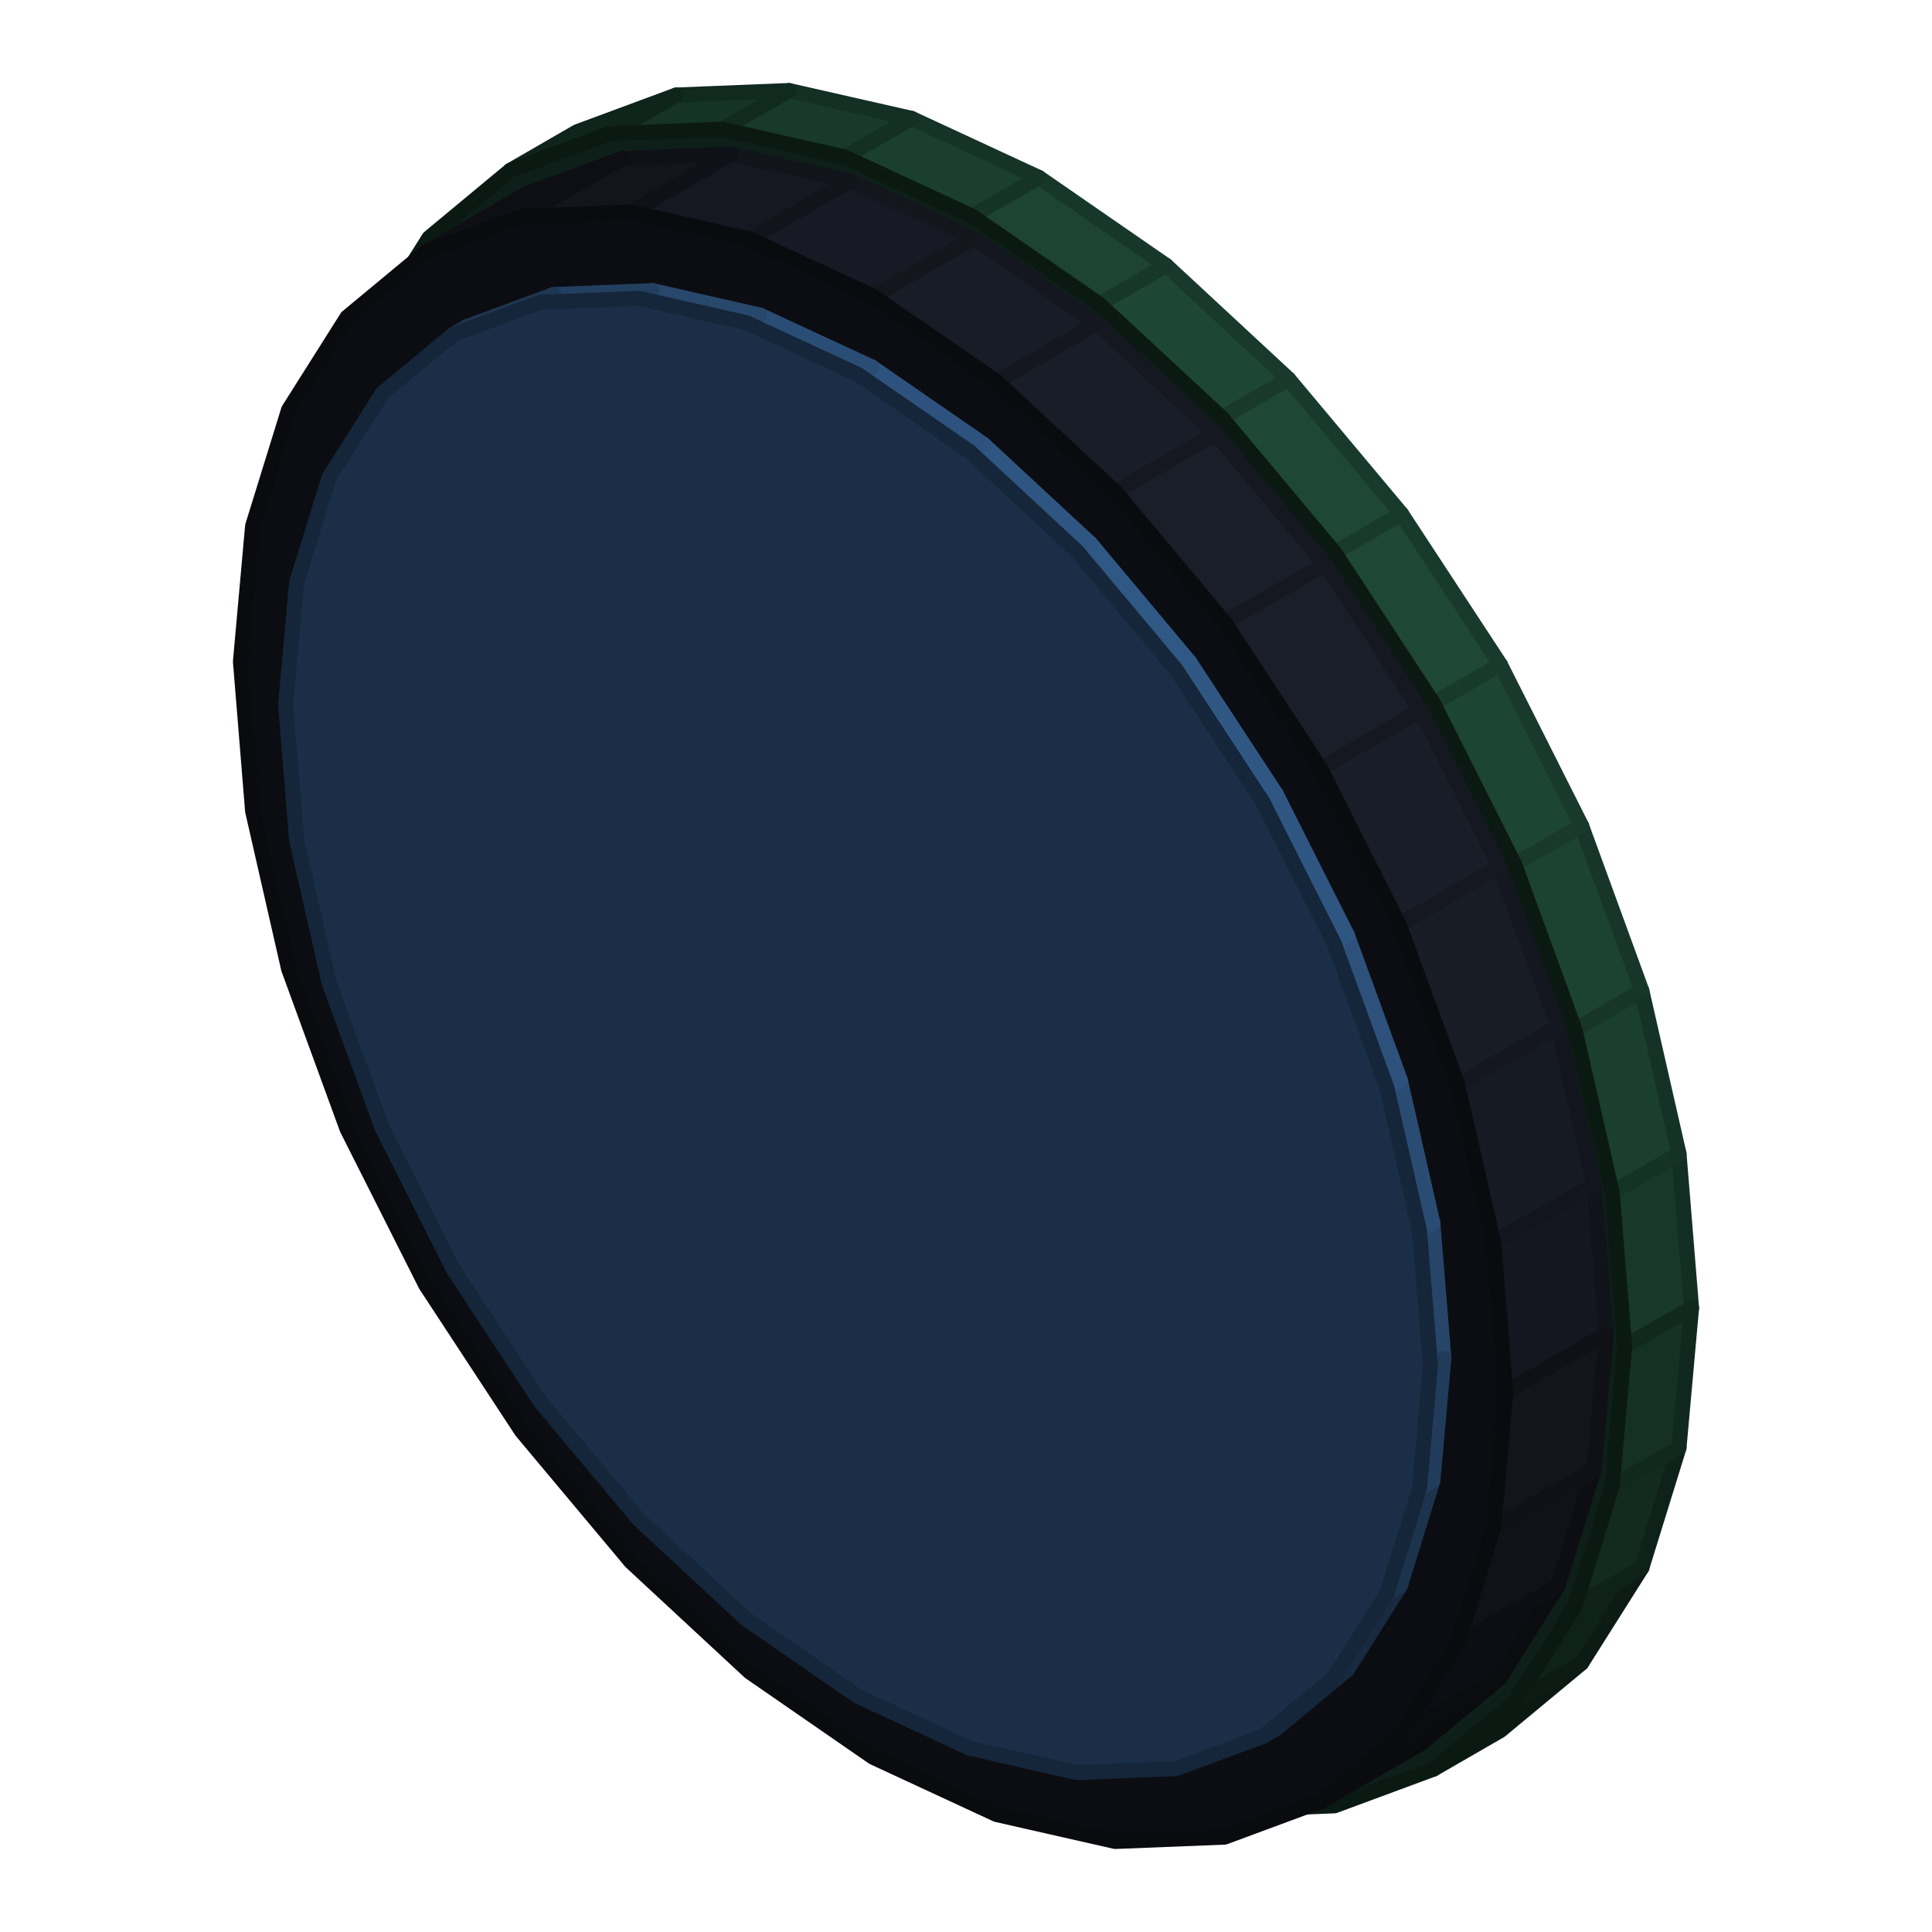
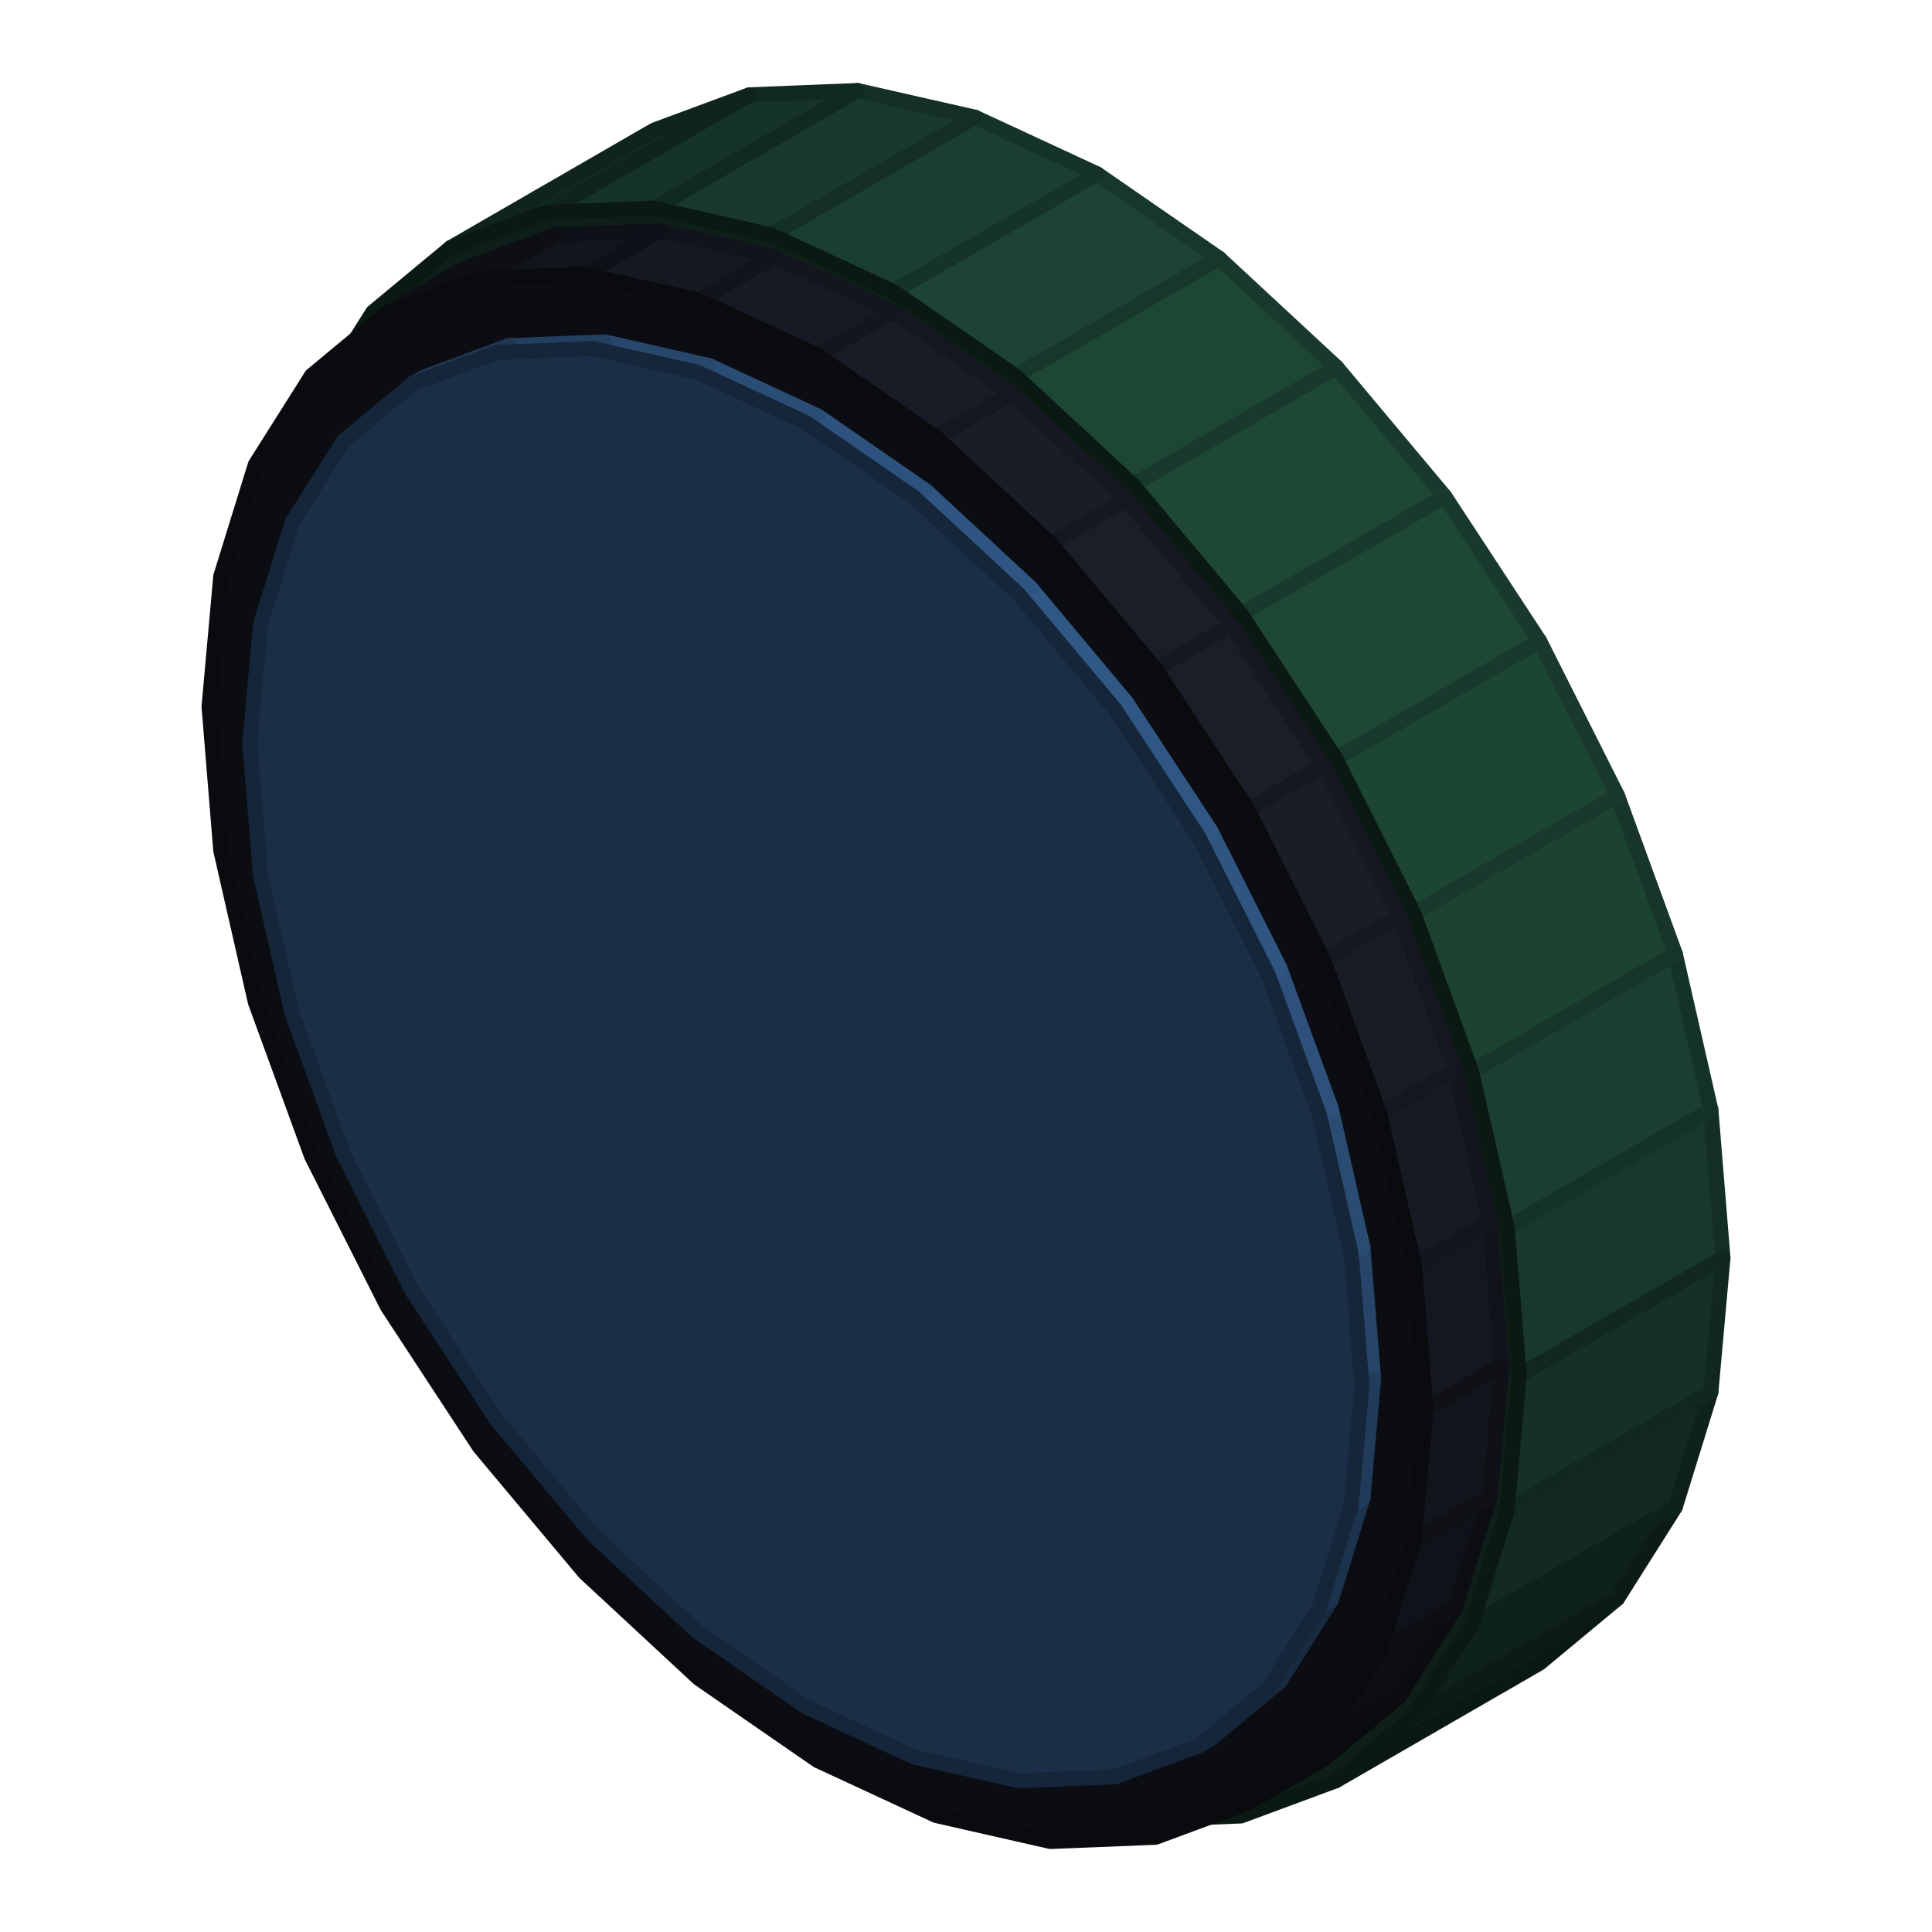
<svg xmlns="http://www.w3.org/2000/svg" viewBox="0 0 64 64" width="64" height="64" role="img" aria-label="Seeed Round Display for XIAO">
  <g shape-rendering="geometricPrecision">
-     <path d="M56.034 43.327L55.618 38.217L53.401 39.497L53.816 44.608Z" fill="#17382a" stroke="#132e23" stroke-width=".5" stroke-linejoin="round" />
-     <path d="M55.618 38.217L54.388 32.823L52.17 34.103L53.401 39.497Z" fill="#1a3e2f" stroke="#153226" stroke-width=".5" stroke-linejoin="round" />
-     <path d="M54.388 32.823L52.39 27.353L50.172 28.633L52.17 34.103Z" fill="#1c4232" stroke="#173629" stroke-width=".5" stroke-linejoin="round" />
-     <path d="M52.39 27.353L49.701 22.017L47.483 23.297L50.172 28.633Z" fill="#1d4534" stroke="#18392b" stroke-width=".5" stroke-linejoin="round" />
-     <path d="M49.701 22.017L46.424 17.02L44.207 18.3L47.483 23.297Z" fill="#1e4736" stroke="#183a2c" stroke-width=".5" stroke-linejoin="round" />
-     <path d="M46.424 17.02L42.686 12.555L40.469 13.835L44.207 18.3Z" fill="#1e4736" stroke="#183a2c" stroke-width=".5" stroke-linejoin="round" />
-     <path d="M42.686 12.555L38.63 8.792L36.412 10.072L40.469 13.835Z" fill="#1d4635" stroke="#18392b" stroke-width=".5" stroke-linejoin="round" />
-     <path d="M38.63 8.792L34.412 5.877L32.194 7.157L36.412 10.072Z" fill="#1c4333" stroke="#17372a" stroke-width=".5" stroke-linejoin="round" />
-     <path d="M34.412 5.877L30.193 3.921L27.976 5.201L32.194 7.157Z" fill="#1a3f30" stroke="#163327" stroke-width=".5" stroke-linejoin="round" />
-     <path d="M30.193 3.921L26.137 3L23.92 4.28L27.976 5.201Z" fill="#18392b" stroke="#142f24" stroke-width=".5" stroke-linejoin="round" />
-     <path d="M26.137 3L22.399 3.149L20.181 4.429L23.92 4.28Z" fill="#153327" stroke="#112a20" stroke-width=".5" stroke-linejoin="round" />
-     <path d="M22.399 3.149L19.123 4.362L16.905 5.643L20.181 4.429Z" fill="#122c21" stroke="#0f241b" stroke-width=".5" stroke-linejoin="round" />
-     <path d="M49.701 57.326L52.39 55.095L50.172 56.375L47.483 58.606Z" fill="#0d1f18" stroke="#0b1913" stroke-width=".5" stroke-linejoin="round" />
-     <path d="M52.39 55.095L54.388 51.932L52.17 53.212L50.172 56.375Z" fill="#0e221a" stroke="#0c1c15" stroke-width=".5" stroke-linejoin="round" />
-     <path d="M54.388 51.932L55.618 47.958L53.401 49.239L52.17 53.212Z" fill="#122a20" stroke="#0e221a" stroke-width=".5" stroke-linejoin="round" />
-     <path d="M55.618 47.958L56.034 43.327L53.816 44.608L53.401 49.239Z" fill="#153125" stroke="#11281e" stroke-width=".5" stroke-linejoin="round" />
-     <path d="M53.816 44.608L53.401 39.497L52.17 34.103L50.172 28.633L47.483 23.297L44.207 18.3L40.469 13.835L36.412 10.072L32.194 7.157L27.976 5.201L23.92 4.28L20.181 4.429L16.905 5.643L14.216 7.874L12.218 11.036L10.987 15.01L10.572 19.641L10.987 24.751L12.218 30.145L14.216 35.616L16.905 40.952L20.181 45.948L23.92 50.414L27.976 54.176L32.194 57.091L36.412 59.047L40.469 59.968L44.207 59.819L47.483 58.606L50.172 56.375L52.17 53.212L53.401 49.239Z" fill="#0d1f18" stroke="#0b1913" stroke-width=".5" stroke-linejoin="round" />
-     <path d="M53.206 44.192L52.804 39.238L49.477 41.159L49.88 46.112Z" fill="#141720" stroke="#11131a" stroke-width=".5" stroke-linejoin="round" />
-     <path d="M52.804 39.238L51.611 34.01L48.285 35.931L49.477 41.159Z" fill="#161a23" stroke="#12151d" stroke-width=".5" stroke-linejoin="round" />
-     <path d="M51.611 34.01L49.675 28.708L46.348 30.629L48.285 35.931Z" fill="#181c25" stroke="#14171f" stroke-width=".5" stroke-linejoin="round" />
-     <path d="M49.675 28.708L47.068 23.537L43.742 25.457L46.348 30.629Z" fill="#191d27" stroke="#151820" stroke-width=".5" stroke-linejoin="round" />
-     <path d="M47.068 23.537L43.893 18.694L40.566 20.614L43.742 25.457Z" fill="#1a1e28" stroke="#151821" stroke-width=".5" stroke-linejoin="round" />
-     <path d="M43.893 18.694L40.269 14.366L36.943 16.286L40.566 20.614Z" fill="#1a1e28" stroke="#151821" stroke-width=".5" stroke-linejoin="round" />
-     <path d="M40.269 14.366L36.338 10.719L33.011 12.639L36.943 16.286Z" fill="#191d28" stroke="#151820" stroke-width=".5" stroke-linejoin="round" />
-     <path d="M36.338 10.719L32.249 7.893L28.923 9.814L33.011 12.639Z" fill="#181c26" stroke="#14171f" stroke-width=".5" stroke-linejoin="round" />
-     <path d="M32.249 7.893L28.161 5.998L24.835 7.918L28.923 9.814Z" fill="#171a24" stroke="#13161d" stroke-width=".5" stroke-linejoin="round" />
-     <path d="M28.161 5.998L24.23 5.105L20.903 7.026L24.835 7.918Z" fill="#151821" stroke="#11141b" stroke-width=".5" stroke-linejoin="round" />
-     <path d="M24.23 5.105L20.606 5.249L17.28 7.17L20.903 7.026Z" fill="#13151d" stroke="#0f1118" stroke-width=".5" stroke-linejoin="round" />
-     <path d="M20.606 5.249L17.431 6.425L14.104 8.346L17.28 7.17Z" fill="#101219" stroke="#0d0f14" stroke-width=".5" stroke-linejoin="round" />
-     <path d="M47.068 57.759L49.675 55.597L46.348 57.517L43.742 59.68Z" fill="#0b0d12" stroke="#090b0e" stroke-width=".5" stroke-linejoin="round" />
-     <path d="M49.675 55.597L51.611 52.531L48.285 54.452L46.348 57.517Z" fill="#0c0e13" stroke="#0a0c10" stroke-width=".5" stroke-linejoin="round" />
-     <path d="M51.611 52.531L52.804 48.68L49.477 50.601L48.285 54.452Z" fill="#0f1218" stroke="#0d0e13" stroke-width=".5" stroke-linejoin="round" />
-     <path d="M52.804 48.68L53.206 44.192L49.88 46.112L49.477 50.601Z" fill="#12151c" stroke="#0f1117" stroke-width=".5" stroke-linejoin="round" />
-     <path d="M49.88 46.112L49.477 41.159L48.285 35.931L46.348 30.629L43.742 25.457L40.566 20.614L36.943 16.286L33.011 12.639L28.923 9.814L24.835 7.918L20.903 7.026L17.28 7.17L14.104 8.346L11.498 10.508L9.561 13.574L8.369 17.425L7.966 21.913L8.369 26.867L9.561 32.095L11.498 37.397L14.104 42.568L17.28 47.411L20.903 51.739L24.835 55.386L28.923 58.212L33.011 60.107L36.943 61L40.566 60.856L43.742 59.68L46.348 57.517L48.285 54.452L49.477 50.601Z" fill="#0b0d12" stroke="#090b0e" stroke-width=".5" stroke-linejoin="round" />
-     <path d="M47.829 44.992L47.464 40.51L47.021 40.766L47.385 45.248Z" fill="#2e547f" stroke="#264568" stroke-width=".5" stroke-linejoin="round" />
-     <path d="M47.464 40.51L46.385 35.78L45.942 36.036L47.021 40.766Z" fill="#335c8c" stroke="#2a4c73" stroke-width=".5" stroke-linejoin="round" />
-     <path d="M46.385 35.78L44.633 30.983L44.19 31.239L45.942 36.036Z" fill="#366396" stroke="#2d517b" stroke-width=".5" stroke-linejoin="round" />
-     <path d="M44.633 30.983L42.275 26.304L41.831 26.56L44.19 31.239Z" fill="#39689d" stroke="#2f5581" stroke-width=".5" stroke-linejoin="round" />
-     <path d="M42.275 26.304L39.402 21.922L38.958 22.178L41.831 26.56Z" fill="#3b6aa1" stroke="#305784" stroke-width=".5" stroke-linejoin="round" />
-     <path d="M39.402 21.922L36.124 18.006L35.68 18.263L38.958 22.178Z" fill="#3b6ba2" stroke="#305884" stroke-width=".5" stroke-linejoin="round" />
-     <path d="M36.124 18.006L32.567 14.707L32.123 14.963L35.68 18.263Z" fill="#3a699f" stroke="#2f5682" stroke-width=".5" stroke-linejoin="round" />
-     <path d="M32.567 14.707L28.868 12.151L28.424 12.407L32.123 14.963Z" fill="#376498" stroke="#2d527d" stroke-width=".5" stroke-linejoin="round" />
-     <path d="M28.868 12.151L25.168 10.436L24.725 10.692L28.424 12.407Z" fill="#345e8f" stroke="#2a4d75" stroke-width=".5" stroke-linejoin="round" />
-     <path d="M25.168 10.436L21.611 9.628L21.168 9.884L24.725 10.692Z" fill="#2f5682" stroke="#27476b" stroke-width=".5" stroke-linejoin="round" />
-     <path d="M21.611 9.628L18.333 9.758L17.89 10.015L21.168 9.884Z" fill="#2a4c74" stroke="#223f5f" stroke-width=".5" stroke-linejoin="round" />
-     <path d="M18.333 9.758L15.46 10.822L15.017 11.079L17.89 10.015Z" fill="#244263" stroke="#1e3651" stroke-width=".5" stroke-linejoin="round" />
-     <path d="M42.275 57.267L44.633 55.311L44.19 55.567L41.831 57.523Z" fill="#1a2f47" stroke="#15263a" stroke-width=".5" stroke-linejoin="round" />
-     <path d="M44.633 55.311L46.385 52.537L45.942 52.793L44.19 55.567Z" fill="#1c334d" stroke="#172a3f" stroke-width=".5" stroke-linejoin="round" />
-     <path d="M46.385 52.537L47.464 49.053L47.021 49.309L45.942 52.793Z" fill="#223f5f" stroke="#1c334e" stroke-width=".5" stroke-linejoin="round" />
-     <path d="M47.464 49.053L47.829 44.992L47.385 45.248L47.021 49.309Z" fill="#294a70" stroke="#213c5b" stroke-width=".5" stroke-linejoin="round" />
-     <path d="M47.385 45.248L47.021 40.766L45.942 36.036L44.19 31.239L41.831 26.56L38.958 22.178L35.68 18.263L32.123 14.963L28.424 12.407L24.725 10.692L21.168 9.884L17.89 10.015L15.017 11.079L12.659 13.035L10.906 15.808L9.827 19.293L9.463 23.354L9.827 27.835L10.906 32.566L12.659 37.363L15.017 42.042L17.89 46.423L21.168 50.339L24.725 53.639L28.424 56.195L32.123 57.91L35.68 58.718L38.958 58.587L41.831 57.523L44.19 55.567L45.942 52.793L47.021 49.309Z" fill="#1a2f47" stroke="#15263a" stroke-width=".5" stroke-linejoin="round" />
+     <path d="M57.074 41.671L56.675 36.77L49.925 40.667L50.323 45.568Z" fill="#17382a" stroke="#132e23" stroke-width=".5" stroke-linejoin="round" />
+     <path d="M56.675 36.77L55.495 31.598L48.745 35.495L49.925 40.667Z" fill="#1a3e2f" stroke="#153226" stroke-width=".5" stroke-linejoin="round" />
+     <path d="M55.495 31.598L53.579 26.352L46.829 30.25L48.745 35.495Z" fill="#1c4232" stroke="#173629" stroke-width=".5" stroke-linejoin="round" />
+     <path d="M53.579 26.352L51.001 21.235L44.25 25.133L46.829 30.25Z" fill="#1d4534" stroke="#18392b" stroke-width=".5" stroke-linejoin="round" />
+     <path d="M51.001 21.235L47.859 16.444L41.108 20.341L44.25 25.133Z" fill="#1e4736" stroke="#183a2c" stroke-width=".5" stroke-linejoin="round" />
+     <path d="M47.859 16.444L44.274 12.162L37.524 16.059L41.108 20.341Z" fill="#1e4736" stroke="#183a2c" stroke-width=".5" stroke-linejoin="round" />
+     <path d="M44.274 12.162L40.385 8.554L33.634 12.451L37.524 16.059Z" fill="#1d4635" stroke="#18392b" stroke-width=".5" stroke-linejoin="round" />
+     <path d="M40.385 8.554L36.34 5.759L29.589 9.656L33.634 12.451Z" fill="#1c4333" stroke="#17372a" stroke-width=".5" stroke-linejoin="round" />
+     <path d="M36.34 5.759L32.295 3.883L25.544 7.781L29.589 9.656Z" fill="#1a3f30" stroke="#163327" stroke-width=".5" stroke-linejoin="round" />
+     <path d="M32.295 3.883L28.405 3L21.655 6.897L25.544 7.781Z" fill="#18392b" stroke="#142f24" stroke-width=".5" stroke-linejoin="round" />
+     <path d="M28.405 3L24.821 3.143L18.07 7.04L21.655 6.897Z" fill="#153327" stroke="#112a20" stroke-width=".5" stroke-linejoin="round" />
+     <path d="M24.821 3.143L21.679 4.306L14.928 8.204L18.07 7.04Z" fill="#122c21" stroke="#0f241b" stroke-width=".5" stroke-linejoin="round" />
+     <path d="M51.001 55.094L53.579 52.954L46.829 56.852L44.25 58.991Z" fill="#0d1f18" stroke="#0b1913" stroke-width=".5" stroke-linejoin="round" />
+     <path d="M53.579 52.954L55.495 49.922L48.745 53.819L46.829 56.852Z" fill="#0e221a" stroke="#0c1c15" stroke-width=".5" stroke-linejoin="round" />
+     <path d="M55.495 49.922L56.675 46.111L49.925 50.009L48.745 53.819Z" fill="#122a20" stroke="#0e221a" stroke-width=".5" stroke-linejoin="round" />
+     <path d="M56.675 46.111L57.074 41.671L50.323 45.568L49.925 50.009Z" fill="#153125" stroke="#11281e" stroke-width=".5" stroke-linejoin="round" />
+     <path d="M50.323 45.568L49.925 40.667L48.745 35.495L46.829 30.25L44.25 25.133L41.108 20.341L37.524 16.059L33.634 12.451L29.589 9.656L25.544 7.781L21.655 6.897L18.07 7.04L14.928 8.204L12.349 10.343L10.433 13.376L9.254 17.186L8.855 21.627L9.254 26.528L10.433 31.7L12.349 36.945L14.928 42.062L18.07 46.853L21.655 51.135L25.544 54.744L29.589 57.539L33.634 59.414L37.524 60.297L41.108 60.155L44.25 58.991L46.829 56.852L48.745 53.819L49.925 50.009Z" fill="#0d1f18" stroke="#0b1913" stroke-width=".5" stroke-linejoin="round" />
+     <path d="M49.744 45.234L49.357 40.47L46.85 41.918L47.237 46.682Z" fill="#141720" stroke="#11131a" stroke-width=".5" stroke-linejoin="round" />
+     <path d="M49.357 40.47L48.21 35.442L45.703 36.89L46.85 41.918Z" fill="#161a23" stroke="#12151d" stroke-width=".5" stroke-linejoin="round" />
+     <path d="M48.21 35.442L46.348 30.343L43.84 31.791L45.703 36.89Z" fill="#181c25" stroke="#14171f" stroke-width=".5" stroke-linejoin="round" />
+     <path d="M46.348 30.343L43.841 25.369L41.334 26.817L43.84 31.791Z" fill="#191d27" stroke="#151820" stroke-width=".5" stroke-linejoin="round" />
+     <path d="M43.841 25.369L40.787 20.711L38.279 22.159L41.334 26.817Z" fill="#1a1e28" stroke="#151821" stroke-width=".5" stroke-linejoin="round" />
+     <path d="M40.787 20.711L37.302 16.549L34.795 17.997L38.279 22.159Z" fill="#1a1e28" stroke="#151821" stroke-width=".5" stroke-linejoin="round" />
+     <path d="M37.302 16.549L33.521 13.042L31.014 14.489L34.795 17.997Z" fill="#191d28" stroke="#151820" stroke-width=".5" stroke-linejoin="round" />
+     <path d="M33.521 13.042L29.589 10.324L27.082 11.772L31.014 14.489Z" fill="#181c26" stroke="#14171f" stroke-width=".5" stroke-linejoin="round" />
+     <path d="M29.589 10.324L25.657 8.501L23.15 9.949L27.082 11.772Z" fill="#171a24" stroke="#13161d" stroke-width=".5" stroke-linejoin="round" />
+     <path d="M25.657 8.501L21.876 7.643L19.369 9.09L23.15 9.949Z" fill="#151821" stroke="#11141b" stroke-width=".5" stroke-linejoin="round" />
+     <path d="M21.876 7.643L18.391 7.781L15.884 9.229L19.369 9.09Z" fill="#13151d" stroke="#0f1118" stroke-width=".5" stroke-linejoin="round" />
+     <path d="M18.391 7.781L15.337 8.912L12.83 10.36L15.884 9.229Z" fill="#101219" stroke="#0d0f14" stroke-width=".5" stroke-linejoin="round" />
+     <path d="M43.841 58.283L46.348 56.203L43.84 57.651L41.334 59.73Z" fill="#0b0d12" stroke="#090b0e" stroke-width=".5" stroke-linejoin="round" />
+     <path d="M46.348 56.203L48.21 53.255L45.703 54.702L43.84 57.651Z" fill="#0c0e13" stroke="#0a0c10" stroke-width=".5" stroke-linejoin="round" />
+     <path d="M48.21 53.255L49.357 49.551L46.85 50.999L45.703 54.702Z" fill="#0f1218" stroke="#0d0e13" stroke-width=".5" stroke-linejoin="round" />
+     <path d="M49.357 49.551L49.744 45.234L47.237 46.682L46.85 50.999Z" fill="#12151c" stroke="#0f1117" stroke-width=".5" stroke-linejoin="round" />
+     <path d="M47.237 46.682L46.85 41.918L45.703 36.89L43.84 31.791L41.334 26.817L38.279 22.159L34.795 17.997L31.014 14.489L27.082 11.772L23.15 9.949L19.369 9.09L15.884 9.229L12.83 10.36L10.323 12.44L8.461 15.388L7.314 19.092L6.926 23.408L7.314 28.172L8.461 33.201L10.323 38.3L12.83 43.273L15.884 47.931L19.369 52.094L23.15 55.601L27.082 58.318L31.014 60.141L34.795 61L38.279 60.861L41.334 59.73L43.84 57.651L45.703 54.702L46.85 50.999Z" fill="#0b0d12" stroke="#090b0e" stroke-width=".5" stroke-linejoin="round" />
+     <path d="M45.501 45.68L45.147 41.326L44.761 41.549L45.115 45.902Z" fill="#2e547f" stroke="#264568" stroke-width=".5" stroke-linejoin="round" />
+     <path d="M45.147 41.326L44.099 36.731L43.713 36.954L44.761 41.549Z" fill="#335c8c" stroke="#2a4c73" stroke-width=".5" stroke-linejoin="round" />
+     <path d="M44.099 36.731L42.397 32.071L42.011 32.294L43.713 36.954Z" fill="#366396" stroke="#2d517b" stroke-width=".5" stroke-linejoin="round" />
+     <path d="M42.397 32.071L40.106 27.525L39.72 27.748L42.011 32.294Z" fill="#39689d" stroke="#2f5581" stroke-width=".5" stroke-linejoin="round" />
+     <path d="M40.106 27.525L37.315 23.269L36.929 23.492L39.72 27.748Z" fill="#3b6aa1" stroke="#305784" stroke-width=".5" stroke-linejoin="round" />
+     <path d="M37.315 23.269L34.131 19.465L33.745 19.688L36.929 23.492Z" fill="#3b6ba2" stroke="#305884" stroke-width=".5" stroke-linejoin="round" />
+     <path d="M34.131 19.465L30.675 16.26L30.289 16.482L33.745 19.688Z" fill="#3a699f" stroke="#2f5682" stroke-width=".5" stroke-linejoin="round" />
+     <path d="M30.675 16.26L27.082 13.776L26.696 13.999L30.289 16.482Z" fill="#376498" stroke="#2d527d" stroke-width=".5" stroke-linejoin="round" />
+     <path d="M27.082 13.776L23.488 12.11L23.103 12.333L26.696 13.999Z" fill="#345e8f" stroke="#2a4d75" stroke-width=".5" stroke-linejoin="round" />
+     <path d="M23.488 12.11L20.033 11.326L19.647 11.548L23.103 12.333Z" fill="#2f5682" stroke="#27476b" stroke-width=".5" stroke-linejoin="round" />
+     <path d="M20.033 11.326L16.848 11.452L16.463 11.675L19.647 11.548Z" fill="#2a4c74" stroke="#223f5f" stroke-width=".5" stroke-linejoin="round" />
+     <path d="M16.848 11.452L14.057 12.486L13.671 12.709L16.463 11.675Z" fill="#244263" stroke="#1e3651" stroke-width=".5" stroke-linejoin="round" />
+     <path d="M40.106 57.604L42.397 55.704L42.011 55.926L39.72 57.827Z" fill="#1a2f47" stroke="#15263a" stroke-width=".5" stroke-linejoin="round" />
+     <path d="M42.397 55.704L44.099 53.009L43.713 53.232L42.011 55.926Z" fill="#1c334d" stroke="#172a3f" stroke-width=".5" stroke-linejoin="round" />
+     <path d="M44.099 53.009L45.147 49.625L44.761 49.847L43.713 53.232Z" fill="#223f5f" stroke="#1c334e" stroke-width=".5" stroke-linejoin="round" />
+     <path d="M45.147 49.625L45.501 45.68L45.115 45.902L44.761 49.847Z" fill="#294a70" stroke="#213c5b" stroke-width=".5" stroke-linejoin="round" />
+     <path d="M45.115 45.902L44.761 41.549L43.713 36.954L42.011 32.294L39.72 27.748L36.929 23.492L33.745 19.688L30.289 16.482L26.696 13.999L23.103 12.333L19.647 11.548L16.463 11.675L13.671 12.709L11.381 14.609L9.679 17.304L8.63 20.688L8.277 24.633L8.63 28.987L9.679 33.582L11.381 38.242L13.671 42.788L16.463 47.044L19.647 50.848L23.103 54.053L26.696 56.537L30.289 58.203L33.745 58.987L36.929 58.86L39.72 57.827L42.011 55.926L43.713 53.232L44.761 49.847Z" fill="#1a2f47" stroke="#15263a" stroke-width=".5" stroke-linejoin="round" />
  </g>
</svg>
